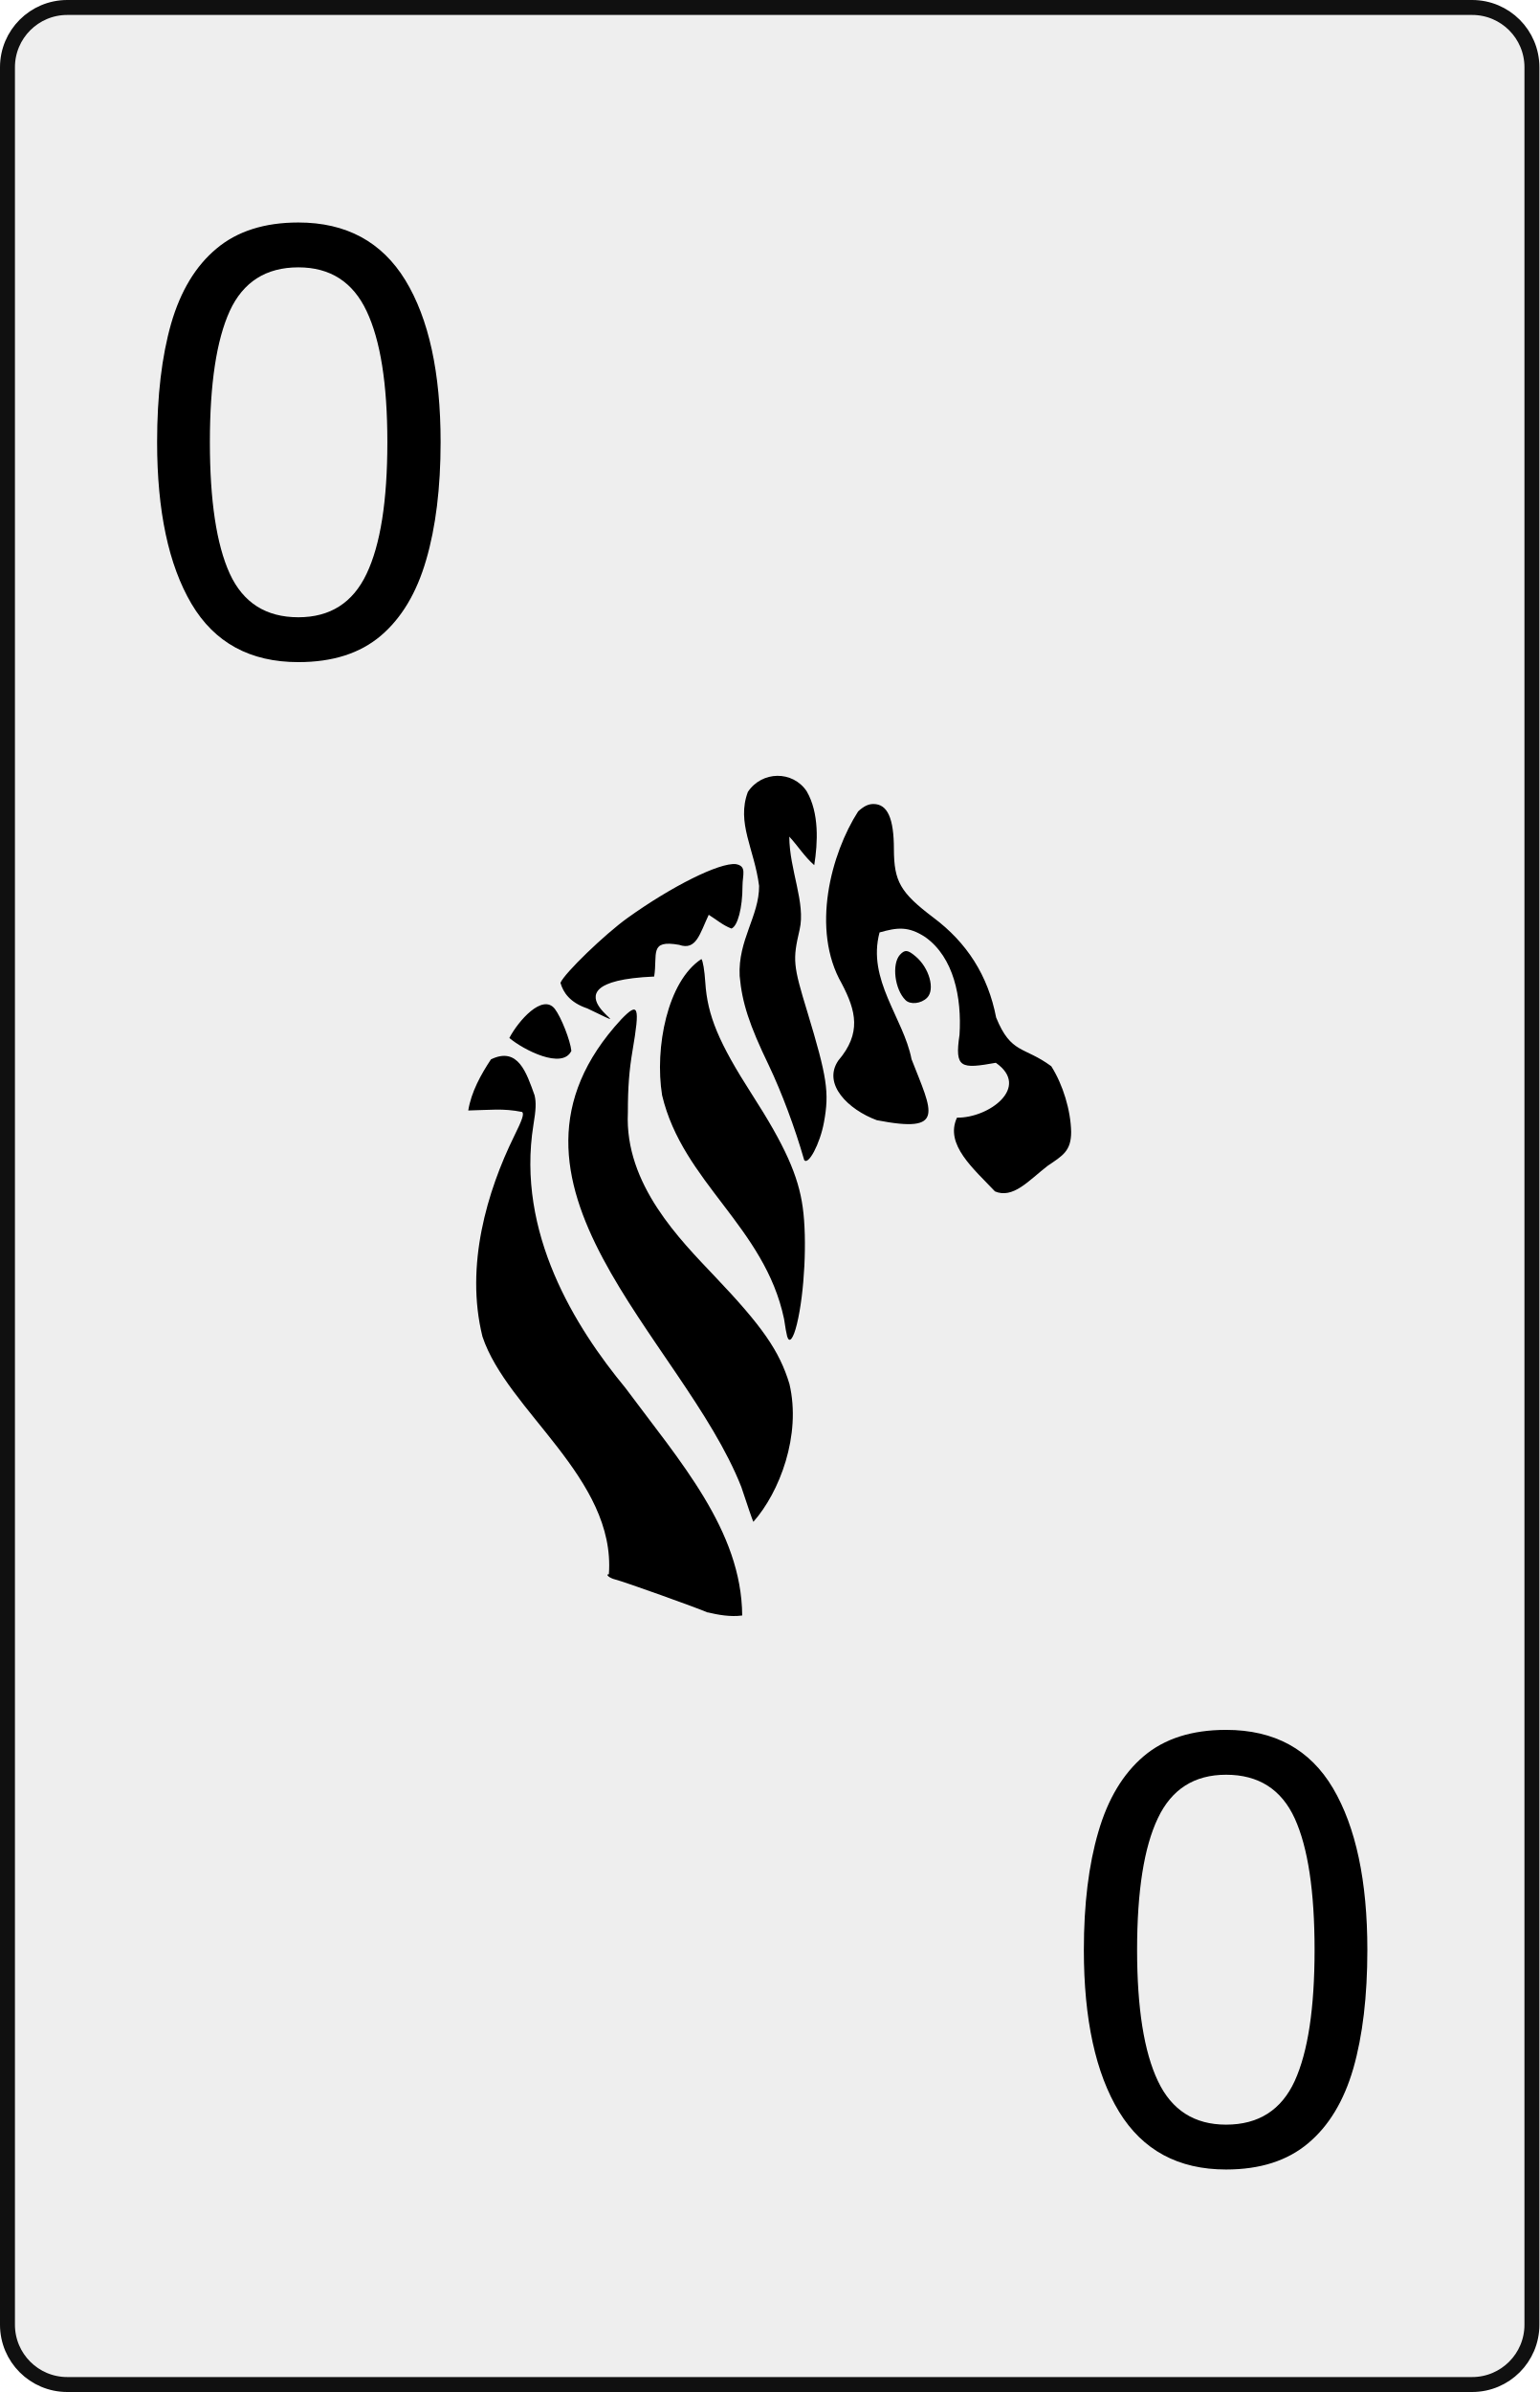
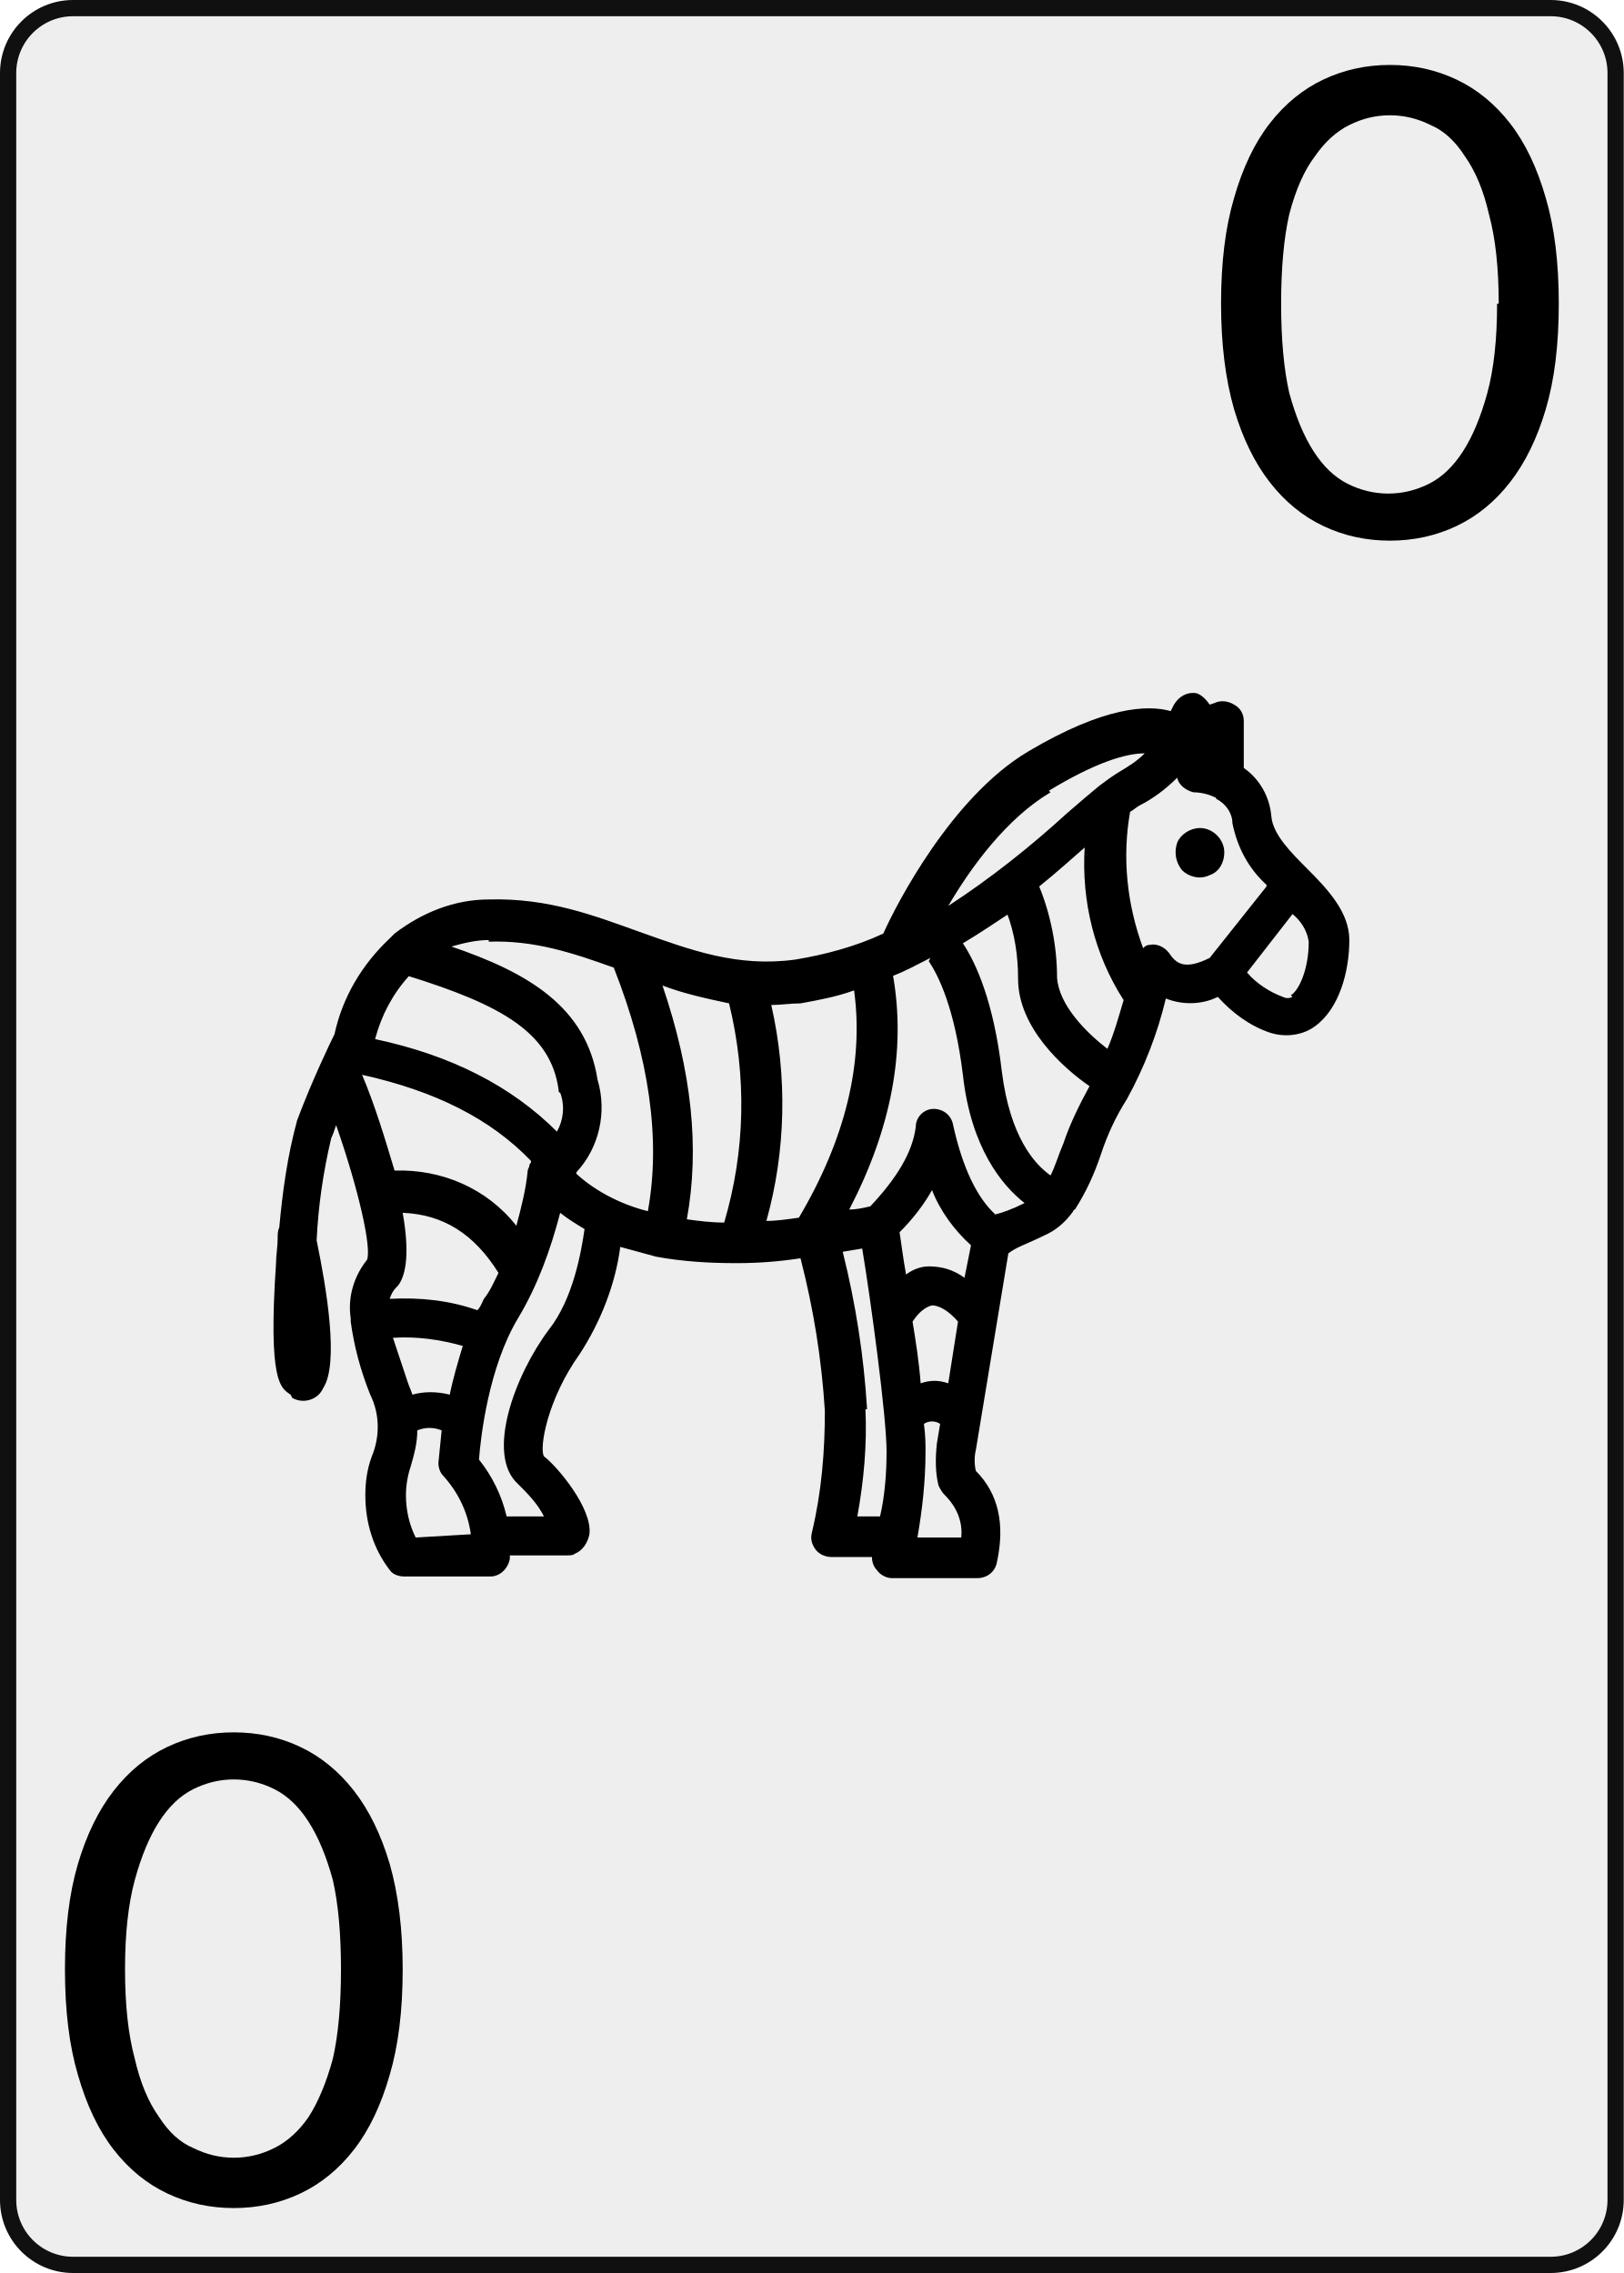
- <svg xmlns="http://www.w3.org/2000/svg" width="103px" height="160px" viewbox="0 0 103 160">
-   <rect x="0.5" y="0.5" width="102px" height="159px" rx="4px" ry="4px" style="fill:#eeeeee;stroke-width:1px;stroke:#101010" />
-   <g transform="translate(20,30)">
-     <text text-anchor="middle" style="dominant-baseline:middle;font:40px sans-serif;fill:#000000">0</text>
+ <svg xmlns="http://www.w3.org/2000/svg" width="100px" height="140px" viewbox="0 0 100 140">
+   <rect x="0.5" y="0.5" width="99px" height="139px" rx="4px" ry="4px" style="fill:#eeeeee;stroke-width:1px;stroke:#101010" />
+   <g id="zebra">
+     <path style="fill:#000000;stroke:none" d="m 18.0,86.1 c 0.7,0.4 1.6,0.1 1.9,-0.6 1.0,-1.5 0.2,-6.2 -0.4,-9.1 h 0 c 0.1,-2.1 0.4,-4.2 0.9,-6.3 0.1,-0.2 0.2,-0.5 0.3,-0.8 1.4,4.0 2.2,7.6 1.9,8.3 -0.8,1.0 -1.2,2.3 -1.0,3.6 v 0.1 c 0,0 0,0.1 0,0.1 0.2,1.5 0.6,3.0 1.2,4.5 0.6,1.2 0.6,2.6 0.1,3.8 -0.3,0.8 -0.4,1.6 -0.4,2.4 0,1.7 0.5,3.3 1.5,4.6 0.2,0.3 0.6,0.4 0.9,0.4 h 5.3 c 0.6,0 1.1,-0.5 1.2,-1.1 v -0.2 h 3.5 c 0.2,0 0.4,0 0.5,-0.1 0.5,-0.2 0.8,-0.7 0.9,-1.2 0.2,-1.6 -2.0,-4.2 -2.8,-4.8 -0.3,-0.5 0.2,-3.5 2.2,-6.3 1.3,-2.0 2.2,-4.3 2.5,-6.6 0.7,0.2 1.5,0.4 2.2,0.6 h 0 c 1.6,0.3 3.3,0.4 4.9,0.4 h 0.1 c 1.3,0 2.6,-0.1 3.9,-0.3 0.8,3.1 1.3,6.2 1.5,9.4 0,2.5 -0.2,5.0 -0.8,7.5 -0.1,0.4 0,0.7 0.2,1.0 0.2,0.3 0.6,0.5 1.0,0.5 h 2.5 c 0,0.3 0.1,0.6 0.3,0.8 0.2,0.3 0.6,0.5 0.9,0.5 h 5.3 c 0.6,0 1.1,-0.4 1.2,-1.0 0.5,-2.3 0.1,-4.2 -1.3,-5.6 h 0 c -0.1,-0.4 -0.1,-0.9 0,-1.3 l 2.0,-12.1 C 62.6,76.8 63.3,76.6 64.3,76.1 h 0 c 0.7,-0.3 1.3,-0.8 1.8,-1.5 0,0 0,-0.1 0.1,-0.1 0.7,-1.1 1.2,-2.2 1.6,-3.4 0.4,-1.2 0.9,-2.3 1.6,-3.4 1.1,-2.0 1.9,-4.1 2.4,-6.2 1.0,0.4 2.2,0.4 3.2,-0.1 0.9,1.0 2.0,1.8 3.2,2.2 0.9,0.3 2.0,0.2 2.8,-0.4 1.5,-1.1 2.1,-3.4 2.1,-5.3 0,-1.7 -1.3,-3.1 -2.6,-4.4 -1.0,-1.0 -2.1,-2.1 -2.2,-3.2 v 0 c -0.1,-1.2 -0.7,-2.3 -1.7,-3.0 v -2.9 c 0,-0.4 -0.2,-0.8 -0.6,-1.0 -0.3,-0.2 -0.8,-0.3 -1.2,-0.1 l -0.3,0.1 c -0.2,-0.3 -0.5,-0.6 -0.8,-0.7 -0.6,-0.1 -1.1,0.2 -1.4,0.7 0,0 -0.1,0.2 -0.2,0.4 -1.4,-0.4 -4.1,-0.3 -8.8,2.5 -4.7,2.8 -8.1,9.4 -8.9,11.2 -1.7,0.8 -3.6,1.3 -5.4,1.6 -3.6,0.5 -6.5,-0.6 -9.6,-1.7 -2.8,-1.0 -5.6,-2.1 -9.3,-2.0 l 0,0 c -2.1,0 -4.1,0.8 -5.8,2.1 -0.1,0.1 -0.2,0.2 -0.3,0.3 -1.7,1.6 -2.9,3.6 -3.4,5.9 -0.3,0.6 -1.4,2.9 -2.3,5.3 -0.6,2.2 -0.9,4.4 -1.1,6.6 -0.1,0.2 -0.1,0.4 -0.1,0.7 0,0.5 -0.1,1.0 -0.1,1.5 -0.5,7.4 0.3,7.7 0.9,8.1 z m 7.1,-26.0 c 5.8,1.8 8.8,3.5 9.3,7.0 0,0.1 0,0.2 0.1,0.2 0.3,0.8 0.2,1.7 -0.2,2.4 C 31.5,66.9 27.8,65.0 23.1,64.0 c 0.4,-1.5 1.1,-2.8 2.1,-3.9 z M 24.5,79.2 c 0.4,-0.5 0.8,-1.7 0.3,-4.5 2.5,0.1 4.4,1.3 5.9,3.7 v 0 c -0.3,0.6 -0.5,1.1 -0.9,1.6 -0.1,0.2 -0.2,0.5 -0.4,0.7 h 0 c -1.7,-0.6 -3.5,-0.8 -5.4,-0.7 0.1,-0.3 0.2,-0.5 0.4,-0.7 z m 0.6,5.9 v 0 c -0.3,-0.9 -0.6,-1.8 -0.9,-2.7 1.4,-0.1 2.9,0.1 4.3,0.5 -0.3,1.0 -0.6,2.0 -0.8,3.0 -0.8,-0.2 -1.6,-0.2 -2.3,0 -0.1,-0.3 -0.2,-0.5 -0.3,-0.8 z m 7.6,-13.5 v 0 l 0,0 c -0.1,0.1 -0.1,0.2 -0.1,0.2 0,0.1 -0.1,0.2 -0.1,0.3 -0.1,1.1 -0.4,2.3 -0.7,3.4 -1.8,-2.3 -4.6,-3.5 -7.5,-3.4 -0.6,-2.0 -1.2,-4.0 -2.0,-5.9 4.5,1.0 7.9,2.7 10.4,5.3 z m -7.1,23.1 c -0.4,-0.8 -0.6,-1.7 -0.6,-2.6 0,-0.6 0.1,-1.2 0.3,-1.8 0.2,-0.7 0.4,-1.4 0.4,-2.2 0.5,-0.2 1.0,-0.2 1.5,0 -0.1,1.1 -0.2,1.9 -0.2,2.0 0,0.3 0.1,0.6 0.3,0.8 0.9,1.0 1.5,2.2 1.7,3.6 z m 8.2,-12.8 c -2.1,2.8 -3.9,7.7 -1.9,9.5 v 0 c 0.6,0.6 1.2,1.2 1.6,2.0 h -2.3 c -0.3,-1.3 -0.9,-2.5 -1.7,-3.5 0.1,-1.4 0.6,-5.7 2.4,-8.7 1.2,-2.0 2.0,-4.2 2.6,-6.5 0.5,0.4 1.0,0.7 1.5,1.0 -0.2,1.4 -0.7,4.3 -2.2,6.2 z M 44.9,61.8 c 1.1,4.5 1.0,9.1 -0.3,13.5 -0.8,0 -1.6,-0.1 -2.3,-0.2 0.8,-4.4 0.3,-9.1 -1.5,-14.4 1.3,0.5 2.7,0.8 4.1,1.1 z m 24.3,-0.2 c -0.3,1.0 -0.6,2.1 -1.0,3.0 -1.3,-1.0 -3.0,-2.7 -3.1,-4.4 0,-1.9 -0.4,-3.9 -1.1,-5.6 1.0,-0.8 2.0,-1.7 2.8,-2.4 h 0 c -0.2,3.3 0.6,6.6 2.4,9.4 z m -7.2,-5.4 c 0.5,1.3 0.7,2.7 0.7,4.1 0,3.0 2.8,5.5 4.4,6.6 -0.6,1.1 -1.2,2.3 -1.6,3.5 -0.3,0.7 -0.5,1.4 -0.8,2.0 -1.0,-0.7 -2.5,-2.4 -3.0,-6.4 -0.5,-4.3 -1.6,-6.7 -2.4,-7.9 1.0,-0.6 1.9,-1.2 2.8,-1.8 z m -4.8,3.0 c 0.6,0.9 1.6,2.9 2.1,7.0 0.5,4.5 2.4,6.8 3.8,7.9 -0.8,0.4 -1.4,0.6 -1.8,0.7 -1.1,-1.0 -2.0,-2.8 -2.6,-5.5 h 0 c -0.1,-0.6 -0.6,-1.0 -1.2,-1.0 -0.6,0 -1.1,0.5 -1.1,1.1 -0.2,1.6 -1.2,3.2 -2.8,4.9 -0.4,0.1 -0.9,0.2 -1.3,0.2 2.6,-5.0 3.5,-9.8 2.7,-14.4 0.8,-0.3 1.5,-0.7 2.3,-1.1 z m 2.2,19.5 h 0 c -0.7,-0.5 -1.4,-0.7 -2.2,-0.7 -0.5,0 -1.0,0.2 -1.4,0.5 -0.2,-1.1 -0.3,-2.0 -0.4,-2.6 h 0 c 0.8,-0.8 1.5,-1.7 2.0,-2.6 0.5,1.3 1.4,2.5 2.4,3.4 z m -3.2,2.7 c 0.4,-0.6 0.8,-0.9 1.2,-1.0 0.4,0 1.0,0.3 1.6,1.0 l -0.6,3.8 h 0 c -0.6,-0.2 -1.1,-0.2 -1.7,0 -0.1,-1.3 -0.3,-2.6 -0.5,-3.8 z m -2.8,5.4 0,0 c -0.2,-3.3 -0.7,-6.5 -1.5,-9.7 l 1.2,-0.2 c 0.5,3.0 1.5,10.3 1.5,12.5 0,1.3 -0.1,2.7 -0.4,4.0 h -1.4 c 0.4,-2.2 0.6,-4.4 0.5,-6.6 z m 5.9,7.9 h -2.8 c 0.3,-1.7 0.5,-3.5 0.5,-5.3 0,-0.4 0,-1.0 -0.1,-1.7 0.3,-0.2 0.7,-0.2 1.0,0 l -0.2,1.2 c -0.1,0.9 -0.1,1.8 0.1,2.6 0.1,0.2 0.2,0.4 0.4,0.6 0.7,0.7 1.1,1.6 1.0,2.6 z M 79.6,61.4 c -0.2,0.1 -0.4,0.1 -0.6,0 -0.8,-0.3 -1.6,-0.8 -2.2,-1.5 l 2.8,-3.6 c 0.5,0.4 0.9,1.0 1.0,1.7 0,1.7 -0.6,3.0 -1.1,3.3 z M 78.0,54.6 74.5,59.0 C 72.9,59.8 72.4,59.3 72.0,58.7 l 0,0 c -0.3,-0.4 -0.8,-0.6 -1.2,-0.5 -0.2,0 -0.3,0.1 -0.4,0.2 -1.0,-2.7 -1.3,-5.6 -0.8,-8.4 0.2,-0.1 0.4,-0.3 0.6,-0.4 0.8,-0.4 1.6,-1.0 2.3,-1.7 0.1,0.5 0.6,0.8 1.0,0.9 0.4,0 0.9,0.1 1.3,0.3 0,0 0.1,0 0.1,0.1 0.6,0.3 1.0,0.9 1.0,1.5 0.3,1.5 1.0,2.8 2.1,3.8 z M 64.6,48.7 c 2.8,-1.7 4.7,-2.3 5.9,-2.3 h 0 c -0.5,0.5 -1.0,0.8 -1.5,1.1 -0.5,0.3 -0.9,0.6 -1.3,0.9 -0.6,0.5 -1.2,1.0 -2.0,1.7 -2.3,2.1 -4.7,4.0 -7.3,5.7 1.4,-2.4 3.6,-5.4 6.3,-7.0 z M 49.3,61.8 c 1.1,-0.2 2.2,-0.4 3.3,-0.8 0.6,4.4 -0.5,9.1 -3.4,14.0 -0.7,0.1 -1.4,0.2 -2.0,0.2 1.2,-4.3 1.3,-8.9 0.3,-13.3 0.6,0 1.2,-0.1 1.8,-0.1 z m -19.2,-3.8 c 2.8,-0.1 5.2,0.7 7.7,1.6 2.2,5.6 2.9,10.6 2.1,15.0 -1.6,-0.4 -3.2,-1.2 -4.4,-2.3 0,0 0,-0.1 0,-0.1 1.4,-1.5 1.9,-3.7 1.3,-5.7 -0.7,-4.5 -4.3,-6.6 -9.0,-8.2 0.7,-0.2 1.5,-0.4 2.3,-0.4 z" />
+     <path style="fill:#000000;stroke:none" d="m 73.9,51.0 c -0.6,0 -1.2,0.4 -1.4,0.9 -0.2,0.6 -0.1,1.2 0.3,1.7 0.4,0.4 1.1,0.6 1.7,0.3 0.6,-0.2 0.9,-0.8 0.9,-1.4 0,-0.8 -0.7,-1.5 -1.5,-1.5 z" />
  </g>
-   <g transform="translate(82,130) rotate(180)">
-     <text text-anchor="middle" style="dominant-baseline:middle;font:40px sans-serif;fill:#000000">0</text>
-   </g>
-   <path style="fill:#000000;stroke:none" d="m 47.35,107.86 c -0.7,-0.31 -5.61,-2.07 -6.19,-2.21 -0.38,-0.09 -0.68,-0.35 -0.42,-0.35 0.47,-6.43 -6.81,-10.92 -8.46,-15.90 -1.18,-4.76 0.33,-9.75 2.11,-13.38 0.57,-1.15 0.68,-1.5 0.55,-1.64 -1.3,-0.26 -2.14,-0.13 -3.61,-0.1 0.2,-1.24 0.85,-2.41 1.52,-3.42 1.82,-0.88 2.38,0.91 2.92,2.41 0.11,0.48 0.09,0.96 -0.08,1.98 -1.16,7.21 2.82,13.55 6.15,17.58 3.65,4.92 7.78,9.54 7.82,15.23 -0.79,0.11 -1.64,-0.05 -2.31,-0.21 z m 3.05,-6.08 c -0.04,-0.06 -0.4,-1.11 -0.8,-2.32 -3.91,-9.93 -18.1,-20.38 -8.03,-31.28 1.15,-1.19 1.26,-0.89 0.75,2.11 -0.22,1.3 -0.31,2.41 -0.31,4.13 -0.23,4.81 3.52,8.53 5.82,10.96 3.17,3.33 4.32,4.98 4.99,7.19 0.81,3.44 -0.67,7.26 -2.41,9.22 z m 2.27,-12.38 c -0.04,-0.14 -0.14,-0.67 -0.21,-1.18 -1.3,-6.17 -6.78,-9.13 -8.16,-14.96 -0.51,-3.18 0.36,-7.63 2.63,-9.11 0.1,0.1 0.21,0.78 0.26,1.55 0.14,2.23 0.9,4.04 3.12,7.5 2.2,3.42 3.11,5.44 3.4,7.56 0.3,2.15 0.12,5.72 -0.39,7.81 -0.24,0.98 -0.5,1.31 -0.65,0.83 z m 13.9,-9.71 c -1.41,-1.5 -3.38,-3.13 -2.54,-4.93 2.14,0.03 4.94,-2.04 2.6,-3.67 -2.32,0.41 -2.77,0.39 -2.43,-1.87 0.16,-2.51 -0.39,-5.18 -2.28,-6.53 -1.15,-0.76 -1.9,-0.65 -3.07,-0.32 -0.85,3.17 1.6,5.71 2.14,8.48 1.39,3.56 2.32,4.98 -2.32,4.08 -1.9,-0.7 -3.66,-2.41 -2.58,-3.99 1.56,-1.83 1.19,-3.32 0.23,-5.15 -2.08,-3.62 -0.71,-8.71 1.1,-11.52 0.39,-0.35 0.68,-0.49 1.02,-0.49 0.94,0 1.37,0.95 1.37,3.03 0.01,2.15 0.43,2.89 2.62,4.55 2.27,1.69 3.68,3.9 4.22,6.7 1,2.46 1.86,1.91 3.69,3.26 0.78,1.23 1.3,2.94 1.33,4.39 0,1.29 -0.57,1.59 -1.57,2.27 -1.26,0.97 -2.32,2.25 -3.56,1.7 z m -12.77,-2.12 c -0.62,-2.16 -1.5,-4.5 -2.35,-6.29 -1.32,-2.73 -1.8,-4.21 -1.96,-6 -0.12,-2.4 1.31,-4.01 1.3,-6.02 -0.31,-2.46 -1.53,-4.22 -0.75,-6.29 0.94,-1.41 2.99,-1.44 3.93,-0.05 0.85,1.45 0.75,3.45 0.51,4.95 -0.66,-0.58 -1.08,-1.27 -1.67,-1.91 0.01,2.24 1.11,4.43 0.69,6.23 -0.47,2.02 -0.44,2.36 0.52,5.5 1.32,4.36 1.48,5.38 1.11,7.38 -0.26,1.43 -1.06,2.94 -1.33,2.51 z m -19.72,-8.14 c 0.6,-1.15 2.22,-2.99 3.04,-1.95 0.43,0.56 1.037,2.11 1.11,2.81 -0.6,1.27 -3.2,-0.06 -4.15,-0.86 z m 5.18,-1.99 c -1.13,-0.39 -1.58,-1.06 -1.76,-1.7 0.26,-0.64 2.98,-3.26 4.49,-4.34 2.97,-2.13 6.15,-3.71 7.24,-3.6 0.76,0.13 0.45,0.71 0.45,1.47 0,1.45 -0.32,2.68 -0.74,2.84 -0.58,-0.22 -0.99,-0.59 -1.52,-0.92 -0.6,1.27 -0.83,2.41 -1.98,2.01 -2.03,-0.36 -1.43,0.61 -1.67,2.12 -8.59,0.37 0.38,4.46 -4.5,2.12 z m 21.32,-0.55 c -0.72,-0.72 -0.92,-2.4 -0.37,-3.02 0.33,-0.36 0.52,-0.35 1.05,0.1 0.92,0.77 1.32,2.22 0.77,2.77 -0.4,0.4 -1.13,0.48 -1.45,0.15 z" />
+   <path id="number-top-right" style="fill:#000000;stroke:none" d="m 96.0,18.7 q 0,3.8 -0.8,6.5 -0.8,2.7 -2.2,4.5 -1.4,1.8 -3.3,2.7 -1.9,0.9 -4.1,0.9 -2.2,0 -4.1,-0.9 -1.9,-0.9 -3.3,-2.7 -1.4,-1.8 -2.2,-4.5 -0.8,-2.8 -0.8,-6.5 0,-3.8 0.8,-6.5 0.8,-2.8 2.2,-4.6 1.4,-1.8 3.3,-2.7 1.9,-0.9 4.1,-0.9 2.2,0 4.1,0.9 1.9,0.9 3.3,2.7 1.4,1.8 2.2,4.6 Q 96.0,14.9 96.0,18.7 Z m -3.7,0 q 0,-3.3 -0.6,-5.5 -0.5,-2.2 -1.5,-3.6 -0.9,-1.4 -2.1,-1.9 -1.2,-0.6 -2.5,-0.6 -1.3,0 -2.5,0.6 -1.2,0.6 -2.1,1.9 Q 80.0,10.9 79.4,13.2 q -0.5,2.2 -0.5,5.5 0,3.3 0.5,5.5 0.6,2.2 1.5,3.6 0.9,1.4 2.1,2.0 1.2,0.6 2.5,0.6 1.3,0 2.5,-0.6 1.2,-0.6 2.1,-2.0 0.9,-1.4 1.5,-3.6 0.6,-2.2 0.6,-5.5 z" />
+   <path id="number-bottom-left" style="fill:#000000;stroke:none" d="m 4.0,121.3 q 0,-3.8 0.8,-6.5 0.8,-2.7 2.2,-4.5 1.4,-1.8 3.3,-2.7 1.9,-0.9 4.1,-0.9 2.2,0 4.1,0.9 1.9,0.9 3.3,2.7 1.4,1.8 2.2,4.5 0.8,2.8 0.8,6.5 0,3.8 -0.8,6.5 -0.8,2.8 -2.2,4.6 -1.4,1.8 -3.3,2.7 -1.9,0.9 -4.1,0.9 -2.2,0 -4.1,-0.9 -1.9,-0.9 -3.3,-2.7 -1.4,-1.8 -2.2,-4.6 Q 4.0,125.1 4.0,121.3 Z m 3.7,0 q 0,3.3 0.6,5.5 0.5,2.2 1.5,3.6 0.9,1.4 2.1,1.9 1.2,0.6 2.5,0.6 1.3,0 2.5,-0.6 1.2,-0.6 2.1,-1.9 0.9,-1.4 1.5,-3.6 0.5,-2.2 0.5,-5.5 0,-3.3 -0.5,-5.5 -0.6,-2.2 -1.5,-3.6 -0.9,-1.4 -2.1,-2.0 -1.2,-0.6 -2.5,-0.6 -1.3,0 -2.5,0.6 -1.2,0.6 -2.1,2.0 -0.9,1.4 -1.5,3.6 -0.6,2.2 -0.6,5.5 z" />
</svg>
